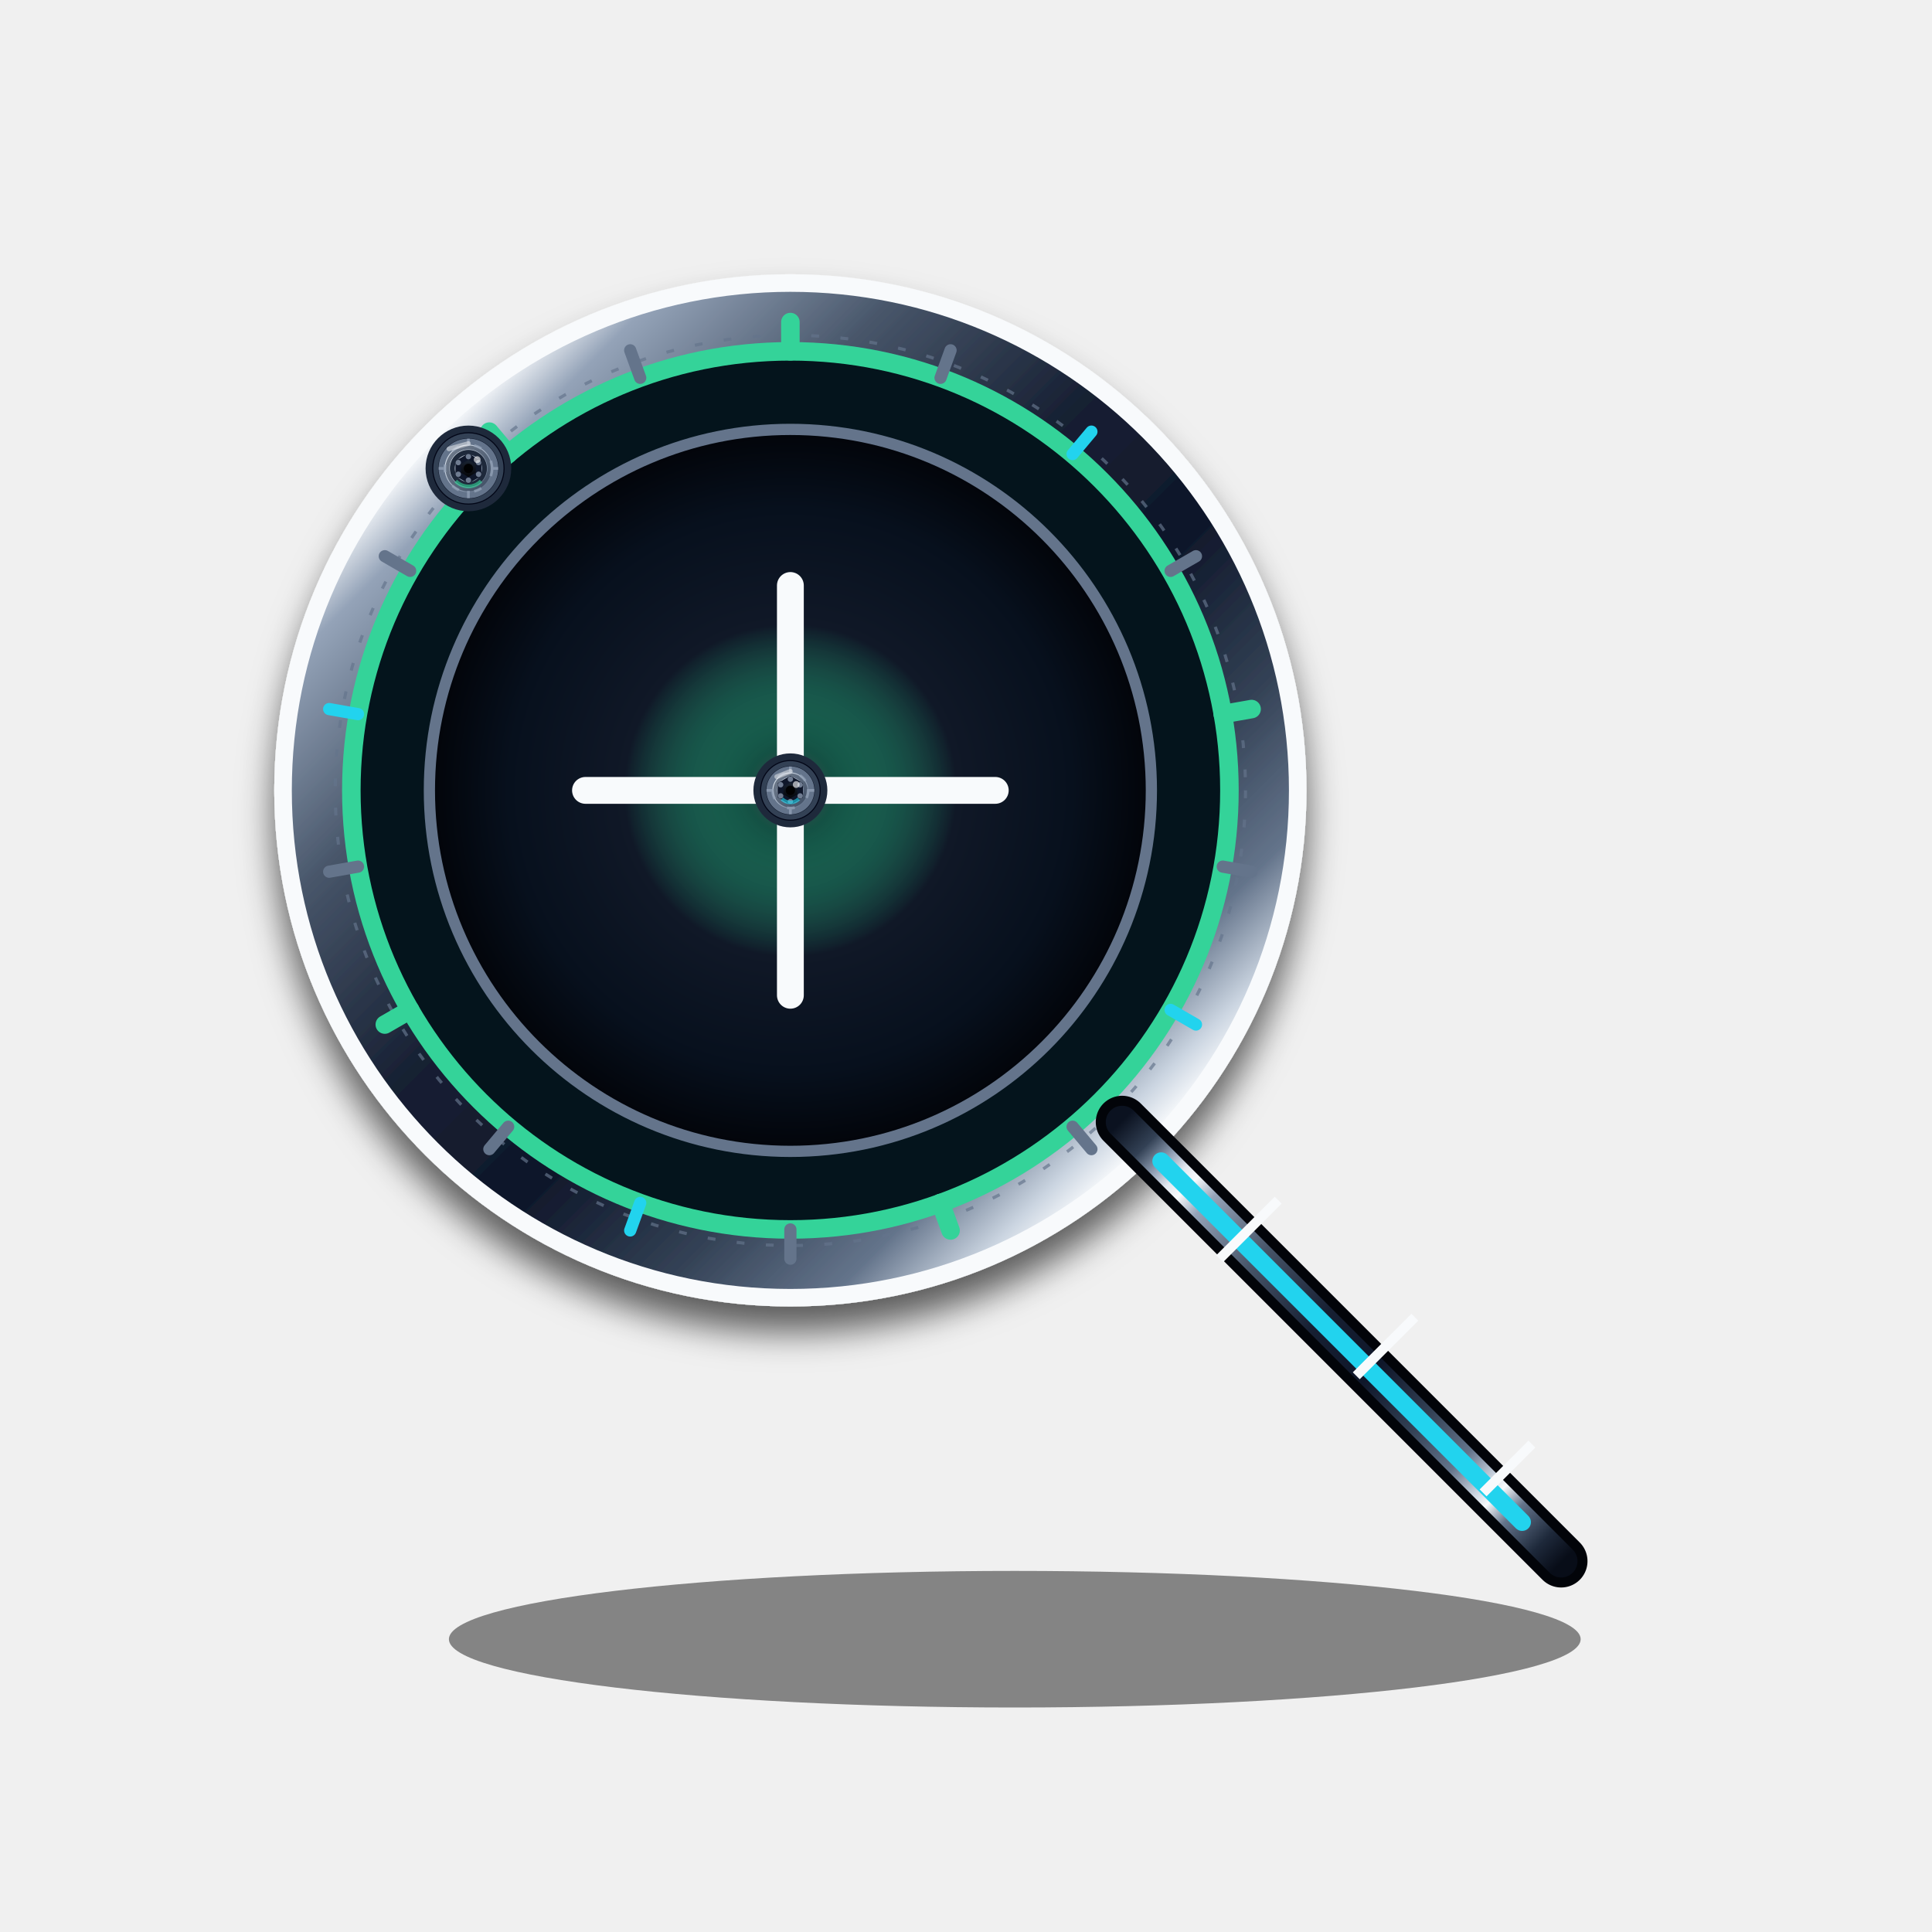
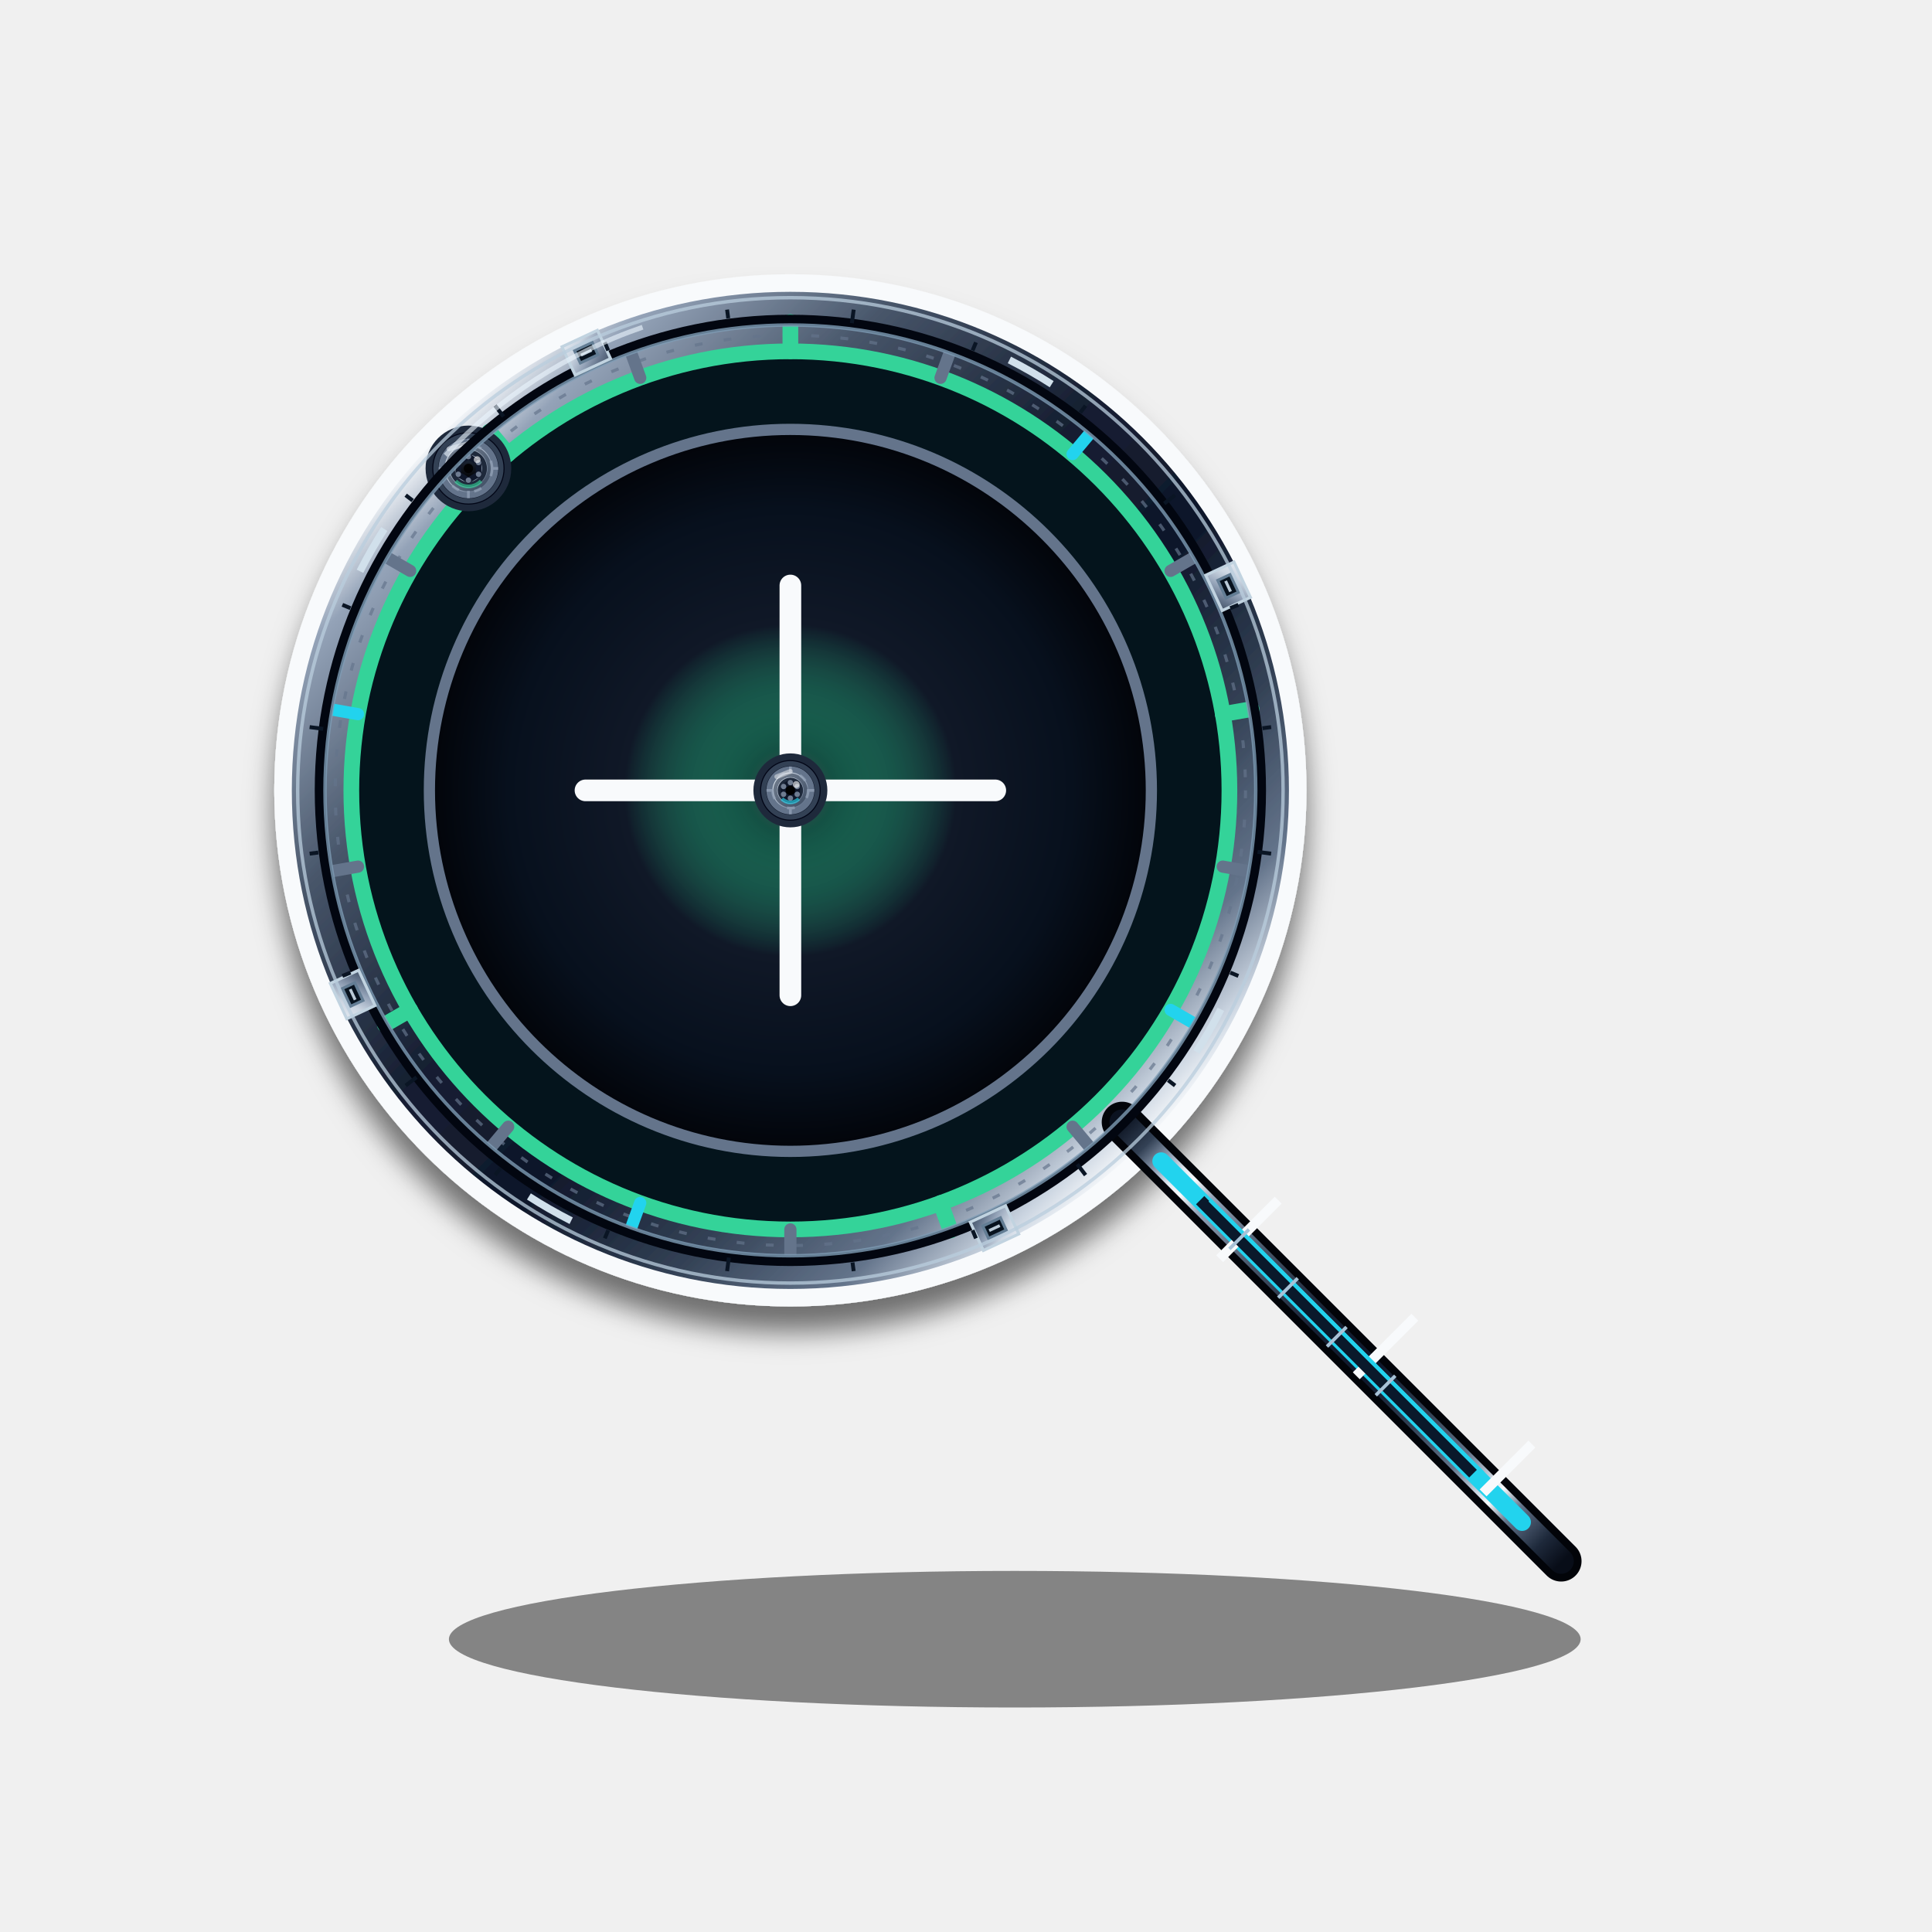
- <svg xmlns="http://www.w3.org/2000/svg" width="200" height="200" viewBox="0 0 200 200" role="img" aria-label="Acercar vista" data-icon="zoom-in" data-semantic="camera optical zoom-in" data-line-treatment="refined" data-component-refinement="precision-components-v13" data-material-finish="micro-etched-v13" data-mounting-grammar="equipment-mounted-controls-independent" data-screw-style="layered-hex-socket" shape-rendering="geometricPrecision">
+ <svg xmlns="http://www.w3.org/2000/svg" width="200" height="200" viewBox="0 0 200 200" role="img" aria-label="Acercar vista" data-icon="zoom-in" data-semantic="camera optical zoom-in" data-line-treatment="refined" data-component-refinement="precision-components-v15" data-material-finish="micro-etched-v15" data-mounting-grammar="equipment-mounted-controls-independent" data-screw-style="layered-hex-socket" shape-rendering="geometricPrecision">
  <style>.alive{transform-box:fill-box;transform-origin:center;animation:zoom-in-alive 4.8s ease-in-out infinite}.pulse{animation:zoom-in-pulse 2.1s ease-in-out infinite}.blink{animation:zoom-in-blink 2.7s ease-in-out infinite}.orbit,.mechanical{transform-box:fill-box;transform-origin:center;animation:zoom-in-orbit 14s linear infinite}.mechanical{animation-duration:18s}.orbit.reverse{animation-direction:reverse}.flow{animation:zoom-in-flow 3s linear infinite}.scan{animation:zoom-in-scan 3.8s ease-in-out infinite}.breath{transform-box:fill-box;transform-origin:center;animation:zoom-in-breath 4.2s ease-in-out infinite}@keyframes zoom-in-alive{50%{transform:translateY(-1px)}}@keyframes zoom-in-pulse{50%{opacity:.38}}@keyframes zoom-in-blink{50%{opacity:.58}}@keyframes zoom-in-orbit{to{transform:rotate(360deg)}}@keyframes zoom-in-flow{to{stroke-dashoffset:-39}}@keyframes zoom-in-scan{0%,100%{transform:translateY(-15px);opacity:.25}50%{transform:translateY(15px);opacity:1}}@keyframes zoom-in-breath{50%{transform:scale(1.018)}}@media(prefers-reduced-motion:reduce){.alive,.pulse,.blink,.orbit,.mechanical,.flow,.scan,.breath{animation:none}}</style>
  <defs>
    <linearGradient id="metal" x1="0" y1="0" x2="1" y2="1">
      <stop stop-color="#0b1220" />
      <stop offset=".055" stop-color="#334155" />
      <stop offset=".095" stop-color="#94a3b8" />
      <stop offset=".125" stop-color="#e2e8f0" />
      <stop offset=".15" stop-color="#f8fafc" />
      <stop offset=".19" stop-color="#94a3b8" />
      <stop offset=".31" stop-color="#475569" />
      <stop offset=".45" stop-color="#172033" />
      <stop offset=".57" stop-color="#0f172a" />
      <stop offset=".68" stop-color="#334155" />
      <stop offset=".77" stop-color="#64748b" />
      <stop offset=".825" stop-color="#cbd5e1" />
      <stop offset=".85" stop-color="#f8fafc" />
      <stop offset=".89" stop-color="#64748b" />
      <stop offset=".955" stop-color="#1e293b" />
      <stop offset="1" stop-color="#080d18" />
    </linearGradient>
    <linearGradient id="dark-metal" x1="0" y1="0" x2="1" y2="1">
      <stop stop-color="#64748b" />
      <stop offset=".04" stop-color="#a8b5c7" />
      <stop offset=".07" stop-color="#475569" />
      <stop offset=".15" stop-color="#1e293b" />
      <stop offset=".31" stop-color="#0b1424" />
      <stop offset=".47" stop-color="#050b16" />
      <stop offset=".59" stop-color="#111827" />
      <stop offset=".7" stop-color="#253248" />
-       <stop offset=".79" stop-color="#64748b" />
-       <stop offset=".825" stop-color="#94a3b8" />
-       <stop offset=".86" stop-color="#334155" />
+       <stop offset=".79" stop-color="#475569" />
+       <stop offset=".815" stop-color="#718198" />
+       <stop offset=".84" stop-color="#334155" />
      <stop offset=".92" stop-color="#111827" />
      <stop offset="1" stop-color="#020617" />
    </linearGradient>
    <linearGradient id="screw-metal" x1="0" y1="0" x2="1" y2="1">
      <stop stop-color="#e2e8f0" />
      <stop offset=".28" stop-color="#cbd5e1" />
      <stop offset=".58" stop-color="#94a3b8" />
      <stop offset=".82" stop-color="#64748b" />
      <stop offset="1" stop-color="#475569" />
    </linearGradient>
    <linearGradient id="screw-socket" x1="0" y1="0" x2="0" y2="1">
      <stop stop-color="#1e293b" />
      <stop offset="1" stop-color="#000" />
    </linearGradient>
    <linearGradient id="accent" x1="0" y1="0" x2="1" y2="1">
      <stop stop-color="#34d399" />
      <stop offset=".56" stop-color="#22d3ee" />
      <stop offset="1" stop-color="#f8fafc" />
    </linearGradient>
    <radialGradient id="glass">
      <stop stop-color="#f8fafc" stop-opacity=".18" />
      <stop offset=".12" stop-color="#34d399" stop-opacity=".32" />
      <stop offset=".46" stop-color="#101827" />
      <stop offset=".78" stop-color="#07101d" />
      <stop offset="1" stop-color="#020409" />
    </radialGradient>
    <filter id="shadow" x="-45%" y="-45%" width="190%" height="200%">
-       <feDropShadow dx="0" dy="2.6" stdDeviation="1.8" flood-color="#000" flood-opacity=".62" />
+       <feDropShadow dx="0" dy="2.6" stdDeviation="1.45" flood-color="#000" flood-opacity=".54" />
    </filter>
    <filter id="soft-glow" x="-70%" y="-70%" width="240%" height="240%">
-       <feGaussianBlur stdDeviation=".52" result="blur" />
+       <feGaussianBlur stdDeviation=".42" result="blur" />
      <feMerge>
        <feMergeNode in="blur" />
        <feMergeNode in="SourceGraphic" />
      </feMerge>
    </filter>
  </defs>
-   <g data-detail-scale="navigation-readable" data-detail-pass="precision-finish-v13" data-symbol="camera optical zoom-in" transform="translate(100 100) scale(1.01) translate(-100 -100)">
+   <g data-detail-scale="navigation-readable" data-detail-pass="precision-finish-v15" data-symbol="camera optical zoom-in" transform="translate(100 100) scale(1.01) translate(-100 -100)">
    <g class="alive" data-motion="semantic-micro-motion">
      <g data-detail="micro-surface-finish">
        <g data-control-symbol="magnifier-plus">
          <ellipse cx="105" cy="169" rx="58" ry="7" fill="#000" opacity=".45" />
          <circle cx="82" cy="82" r="52" fill="url(#metal)" stroke="#f8fafc" stroke-width="1.8" filter="url(#shadow)" />
-           <circle cx="82" cy="82" r="45" fill="#04141c" stroke="#34d399" stroke-width="1.9" />
+           <circle cx="82" cy="82" r="45" fill="#04141c" stroke="#34d399" stroke-width="1.61" />
          <circle cx="82" cy="82" r="37" fill="url(#glass)" stroke="#64748b" stroke-width="1.15" />
          <g data-detail="calibration-ring">
            <circle cx="82" cy="82" r="46.65" fill="none" stroke="#64748b" stroke-width=".32" stroke-dasharray=".8 2.2" opacity=".68" />
-             <path d="M82 34v3" transform="rotate(0 82 82)" stroke="#34d399" stroke-width="1.9" stroke-linecap="round" />
+             <path d="M82 34v3" transform="rotate(0 82 82)" stroke="#34d399" stroke-width="1.61" stroke-linecap="round" />
            <path d="M82 34v3" transform="rotate(20 82 82)" stroke="#64748b" stroke-width="1.25" stroke-linecap="round" />
            <path d="M82 34v3" transform="rotate(40 82 82)" stroke="#22d3ee" stroke-width="1.25" stroke-linecap="round" />
            <path d="M82 34v3" transform="rotate(60 82 82)" stroke="#64748b" stroke-width="1.25" stroke-linecap="round" />
-             <path d="M82 34v3" transform="rotate(80 82 82)" stroke="#34d399" stroke-width="1.9" stroke-linecap="round" />
+             <path d="M82 34v3" transform="rotate(80 82 82)" stroke="#34d399" stroke-width="1.61" stroke-linecap="round" />
            <path d="M82 34v3" transform="rotate(100 82 82)" stroke="#64748b" stroke-width="1.25" stroke-linecap="round" />
            <path d="M82 34v3" transform="rotate(120 82 82)" stroke="#22d3ee" stroke-width="1.25" stroke-linecap="round" />
            <path d="M82 34v3" transform="rotate(140 82 82)" stroke="#64748b" stroke-width="1.25" stroke-linecap="round" />
-             <path d="M82 34v3" transform="rotate(160 82 82)" stroke="#34d399" stroke-width="1.9" stroke-linecap="round" />
+             <path d="M82 34v3" transform="rotate(160 82 82)" stroke="#34d399" stroke-width="1.61" stroke-linecap="round" />
            <path d="M82 34v3" transform="rotate(180 82 82)" stroke="#64748b" stroke-width="1.25" stroke-linecap="round" />
            <path d="M82 34v3" transform="rotate(200 82 82)" stroke="#22d3ee" stroke-width="1.25" stroke-linecap="round" />
            <path d="M82 34v3" transform="rotate(220 82 82)" stroke="#64748b" stroke-width="1.25" stroke-linecap="round" />
-             <path d="M82 34v3" transform="rotate(240 82 82)" stroke="#34d399" stroke-width="1.9" stroke-linecap="round" />
+             <path d="M82 34v3" transform="rotate(240 82 82)" stroke="#34d399" stroke-width="1.61" stroke-linecap="round" />
            <path d="M82 34v3" transform="rotate(260 82 82)" stroke="#64748b" stroke-width="1.25" stroke-linecap="round" />
            <path d="M82 34v3" transform="rotate(280 82 82)" stroke="#22d3ee" stroke-width="1.25" stroke-linecap="round" />
            <path d="M82 34v3" transform="rotate(300 82 82)" stroke="#64748b" stroke-width="1.25" stroke-linecap="round" />
-             <path d="M82 34v3" transform="rotate(320 82 82)" stroke="#34d399" stroke-width="1.9" stroke-linecap="round" />
+             <path d="M82 34v3" transform="rotate(320 82 82)" stroke="#34d399" stroke-width="1.61" stroke-linecap="round" />
            <path d="M82 34v3" transform="rotate(340 82 82)" stroke="#64748b" stroke-width="1.25" stroke-linecap="round" />
          </g>
-           <path d="M82 61v42M61 82h42" stroke="#f8fafc" stroke-width="2.75" stroke-linecap="round" />
-           <path d="m116 116 45 45" stroke="#020409" stroke-width="5.4" stroke-linecap="round" />
-           <path d="m116 116 45 45" stroke="url(#metal)" stroke-width="3.35" stroke-linecap="round" />
+           <path d="M82 61v42M61 82h42" stroke="#f8fafc" stroke-width="2.22" stroke-linecap="round" />
+           <path d="m116 116 45 45" stroke="#020409" stroke-width="4.18" stroke-linecap="round" />
+           <path d="m116 116 45 45" stroke="url(#metal)" stroke-width="2.59" stroke-linecap="round" />
          <path d="m120 120 37 37" stroke="#22d3ee" stroke-width="1.8" stroke-linecap="round" />
          <path d="m126 130 6-6m8 18 6-6m7 18 5-5" stroke="#f8fafc" stroke-width="1" />
          <g transform="translate(49 49)" data-detail="hex-socket-screw">
            <circle r="4.05" fill="#020617" stroke="#1e293b" stroke-width=".68" />
            <circle r="3.35" fill="#0f172a" stroke="#334155" stroke-width=".5" />
            <circle r="2.75" fill="url(#screw-metal)" stroke="#64748b" stroke-width=".62" />
            <circle r="2.15" fill="none" stroke="#334155" stroke-width=".4" opacity=".65" />
            <g data-detail="screw-machining-index" fill="none" stroke="#94a3b8" stroke-width=".28" opacity=".72">
              <circle r="2.42" stroke-dasharray=".8 1.6" />
              <path d="M0 -3.05v.75M0 3.05v-.75M-3.05 0h.75M3.05 0h-.75" />
            </g>
            <circle r="1.65" fill="none" stroke="#1e293b" stroke-width=".5" />
            <polygon points="0.00,-1.21 1.04,-0.60 1.04,0.60 0.00,1.21 -1.04,0.60 -1.04,-0.60" fill="url(#screw-socket)" stroke="#0f172a" stroke-width=".58" />
            <circle cx="0.00" cy="-1.21" r=".28" fill="#94a3b8" opacity=".72" />
            <circle cx="1.04" cy="-0.60" r=".28" fill="#94a3b8" opacity=".72" />
            <circle cx="1.04" cy="0.60" r=".28" fill="#94a3b8" opacity=".72" />
            <circle cx="0.00" cy="1.21" r=".28" fill="#94a3b8" opacity=".72" />
            <circle cx="-1.04" cy="0.60" r=".28" fill="#94a3b8" opacity=".72" />
            <circle cx="-1.04" cy="-0.60" r=".28" fill="#94a3b8" opacity=".72" />
            <circle r="0.48" fill="#000" opacity=".92" />
            <path d="M-2 -2 0 -2.55" fill="none" stroke="#fff" stroke-width=".48" stroke-linecap="round" opacity=".46" />
            <path d="M-1.296 1.296A1.8 1.8 0 0 0 1.296 1.296" fill="none" stroke="#34d399" stroke-width=".38" opacity=".62" />
            <circle cx="0.9" cy="-0.9" r=".35" fill="#fff" opacity=".6" />
          </g>
          <g transform="translate(82 82)" data-detail="hex-socket-screw">
            <circle r="3.45" fill="#020617" stroke="#1e293b" stroke-width=".68" />
            <circle r="2.75" fill="#0f172a" stroke="#334155" stroke-width=".5" />
            <circle r="2.15" fill="url(#screw-metal)" stroke="#64748b" stroke-width=".62" />
            <circle r="1.55" fill="none" stroke="#334155" stroke-width=".4" opacity=".65" />
            <g data-detail="screw-machining-index" fill="none" stroke="#94a3b8" stroke-width=".28" opacity=".72">
              <circle r="1.82" stroke-dasharray=".8 1.6" />
              <path d="M0 -2.45v.75M0 2.45v-.75M-2.45 0h.75M2.45 0h-.75" />
            </g>
            <circle r="1.05" fill="none" stroke="#1e293b" stroke-width=".5" />
-             <polygon points="0.00,-1.15 1.00,-0.57 1.00,0.57 0.00,1.15 -1.00,0.57 -1.00,-0.58" fill="url(#screw-socket)" stroke="#0f172a" stroke-width=".58" />
-             <circle cx="0.00" cy="-1.15" r=".28" fill="#94a3b8" opacity=".72" />
-             <circle cx="1.00" cy="-0.57" r=".28" fill="#94a3b8" opacity=".72" />
-             <circle cx="1.00" cy="0.57" r=".28" fill="#94a3b8" opacity=".72" />
-             <circle cx="0.00" cy="1.15" r=".28" fill="#94a3b8" opacity=".72" />
-             <circle cx="-1.00" cy="0.57" r=".28" fill="#94a3b8" opacity=".72" />
-             <circle cx="-1.00" cy="-0.58" r=".28" fill="#94a3b8" opacity=".72" />
+             <polygon points="0.00,-0.80 0.70,-0.40 0.70,0.40 0.00,0.80 -0.70,0.40 -0.70,-0.40" fill="url(#screw-socket)" stroke="#0f172a" stroke-width=".58" />
+             <circle cx="0.00" cy="-0.80" r=".28" fill="#94a3b8" opacity=".72" />
+             <circle cx="0.70" cy="-0.40" r=".28" fill="#94a3b8" opacity=".72" />
+             <circle cx="0.70" cy="0.40" r=".28" fill="#94a3b8" opacity=".72" />
+             <circle cx="0.00" cy="0.80" r=".28" fill="#94a3b8" opacity=".72" />
+             <circle cx="-0.70" cy="0.40" r=".28" fill="#94a3b8" opacity=".72" />
+             <circle cx="-0.70" cy="-0.40" r=".28" fill="#94a3b8" opacity=".72" />
            <circle r="0.48" fill="#000" opacity=".92" />
            <path d="M-1.4 -1.4 0 -1.95" fill="none" stroke="#fff" stroke-width=".48" stroke-linecap="round" opacity=".46" />
            <path d="M-0.864 0.864A1.2 1.2 0 0 0 0.864 0.864" fill="none" stroke="#22d3ee" stroke-width=".38" opacity=".62" />
            <circle cx="0.6" cy="-0.6" r=".35" fill="#fff" opacity=".6" />
+           </g>
+         </g>
+         <g data-detail="precision-control-rim" pointer-events="none" fill="none">
+           <g data-detail="control-recessed-bearing">
+             <circle cx="82" cy="82" r="48.2" stroke="#020610" stroke-width="1.1" />
+             <circle cx="82" cy="82" r="47.7" stroke="#7e9cb5" stroke-width=".35" opacity=".8" />
+             <circle cx="82" cy="82" r="49.5" stroke="#d1e0eb" stroke-width=".75" stroke-dasharray="5 72.754" transform="rotate(27 82 82)" />
+           </g>
+           <g data-detail="control-bearing-retainers">
+             <g transform="rotate(65 82 82)">
+               <path d="M80 30.9h4v3.2h-4Z" fill="url(#screw-metal)" stroke="#c1d3e0" stroke-width=".3" />
+               <path d="M81 31.8h2v1.4h-2Z" fill="#07121e" stroke="#637d94" stroke-width=".3" />
+               <path d="M81.4 32.5h1.2" stroke="#bacad7" stroke-width=".3" />
+             </g>
+             <g transform="rotate(155 82 82)">
+               <path d="M80 30.9h4v3.2h-4Z" fill="url(#screw-metal)" stroke="#c1d3e0" stroke-width=".3" />
+               <path d="M81 31.8h2v1.4h-2Z" fill="#07121e" stroke="#637d94" stroke-width=".3" />
+               <path d="M81.4 32.5h1.2" stroke="#bacad7" stroke-width=".3" />
+             </g>
+             <g transform="rotate(245 82 82)">
+               <path d="M80 30.9h4v3.2h-4Z" fill="url(#screw-metal)" stroke="#c1d3e0" stroke-width=".3" />
+               <path d="M81 31.8h2v1.4h-2Z" fill="#07121e" stroke="#637d94" stroke-width=".3" />
+               <path d="M81.4 32.5h1.2" stroke="#bacad7" stroke-width=".3" />
+             </g>
+             <g transform="rotate(335 82 82)">
+               <path d="M80 30.9h4v3.2h-4Z" fill="url(#screw-metal)" stroke="#c1d3e0" stroke-width=".3" />
+               <path d="M81 31.8h2v1.4h-2Z" fill="#07121e" stroke="#637d94" stroke-width=".3" />
+               <path d="M81.4 32.5h1.2" stroke="#bacad7" stroke-width=".3" />
+             </g>
+           </g>
+           <circle cx="82" cy="82" r="50.5" stroke="#bacddd" stroke-width=".35" opacity=".75" />
+           <path d="M82 32.3v1.4" transform="rotate(7.5 82 82)" stroke="#0a1524" stroke-width=".4" />
+           <path d="M82 32.3v0.9" transform="rotate(22.5 82 82)" stroke="#0a1524" stroke-width=".4" />
+           <path d="M82 32.3v0.9" transform="rotate(37.5 82 82)" stroke="#0a1524" stroke-width=".4" />
+           <path d="M82 32.3v1.4" transform="rotate(52.5 82 82)" stroke="#0a1524" stroke-width=".4" />
+           <path d="M82 32.3v0.9" transform="rotate(67.5 82 82)" stroke="#0a1524" stroke-width=".4" />
+           <path d="M82 32.3v0.9" transform="rotate(82.5 82 82)" stroke="#0a1524" stroke-width=".4" />
+           <path d="M82 32.3v1.4" transform="rotate(97.5 82 82)" stroke="#0a1524" stroke-width=".4" />
+           <path d="M82 32.3v0.9" transform="rotate(112.5 82 82)" stroke="#0a1524" stroke-width=".4" />
+           <path d="M82 32.3v0.9" transform="rotate(127.5 82 82)" stroke="#0a1524" stroke-width=".4" />
+           <path d="M82 32.3v1.4" transform="rotate(142.5 82 82)" stroke="#0a1524" stroke-width=".4" />
+           <path d="M82 32.3v0.9" transform="rotate(157.5 82 82)" stroke="#0a1524" stroke-width=".4" />
+           <path d="M82 32.3v0.9" transform="rotate(172.5 82 82)" stroke="#0a1524" stroke-width=".4" />
+           <path d="M82 32.3v1.4" transform="rotate(187.5 82 82)" stroke="#0a1524" stroke-width=".4" />
+           <path d="M82 32.3v0.9" transform="rotate(202.5 82 82)" stroke="#0a1524" stroke-width=".4" />
+           <path d="M82 32.3v0.9" transform="rotate(217.5 82 82)" stroke="#0a1524" stroke-width=".4" />
+           <path d="M82 32.3v1.4" transform="rotate(232.5 82 82)" stroke="#0a1524" stroke-width=".4" />
+           <path d="M82 32.3v0.9" transform="rotate(247.5 82 82)" stroke="#0a1524" stroke-width=".4" />
+           <path d="M82 32.3v0.9" transform="rotate(262.5 82 82)" stroke="#0a1524" stroke-width=".4" />
+           <path d="M82 32.3v1.4" transform="rotate(277.5 82 82)" stroke="#0a1524" stroke-width=".4" />
+           <path d="M82 32.3v0.9" transform="rotate(292.5 82 82)" stroke="#0a1524" stroke-width=".4" />
+           <path d="M82 32.3v0.9" transform="rotate(307.5 82 82)" stroke="#0a1524" stroke-width=".4" />
+           <path d="M82 32.3v1.4" transform="rotate(322.5 82 82)" stroke="#0a1524" stroke-width=".4" />
+           <path d="M82 32.3v0.9" transform="rotate(337.5 82 82)" stroke="#0a1524" stroke-width=".4" />
+           <path d="M82 32.3v0.9" transform="rotate(352.5 82 82)" stroke="#0a1524" stroke-width=".4" />
+           <path d="M46.65 47.66A49.5 49.5 0 0 1 66.85 34.53" stroke="#edf7ff" stroke-width=".5" opacity=".6" />
+           <g data-detail="optical-handle-grip">
+             <path d="m124 124 28 28" stroke="#0a192b" stroke-width="1.2" />
+             <path d="m125 124 28 28" stroke="#22d3ee" stroke-width=".4" />
+             <path d="m129 127 -2 2" stroke="#a8c2d7" stroke-width=".35" />
+             <path d="m134 132 -2 2" stroke="#a8c2d7" stroke-width=".35" />
+             <path d="m139 137 -2 2" stroke="#a8c2d7" stroke-width=".35" />
+             <path d="m144 142 -2 2" stroke="#a8c2d7" stroke-width=".35" />
          </g>
        </g>
      </g>
    </g>
  </g>
</svg>
